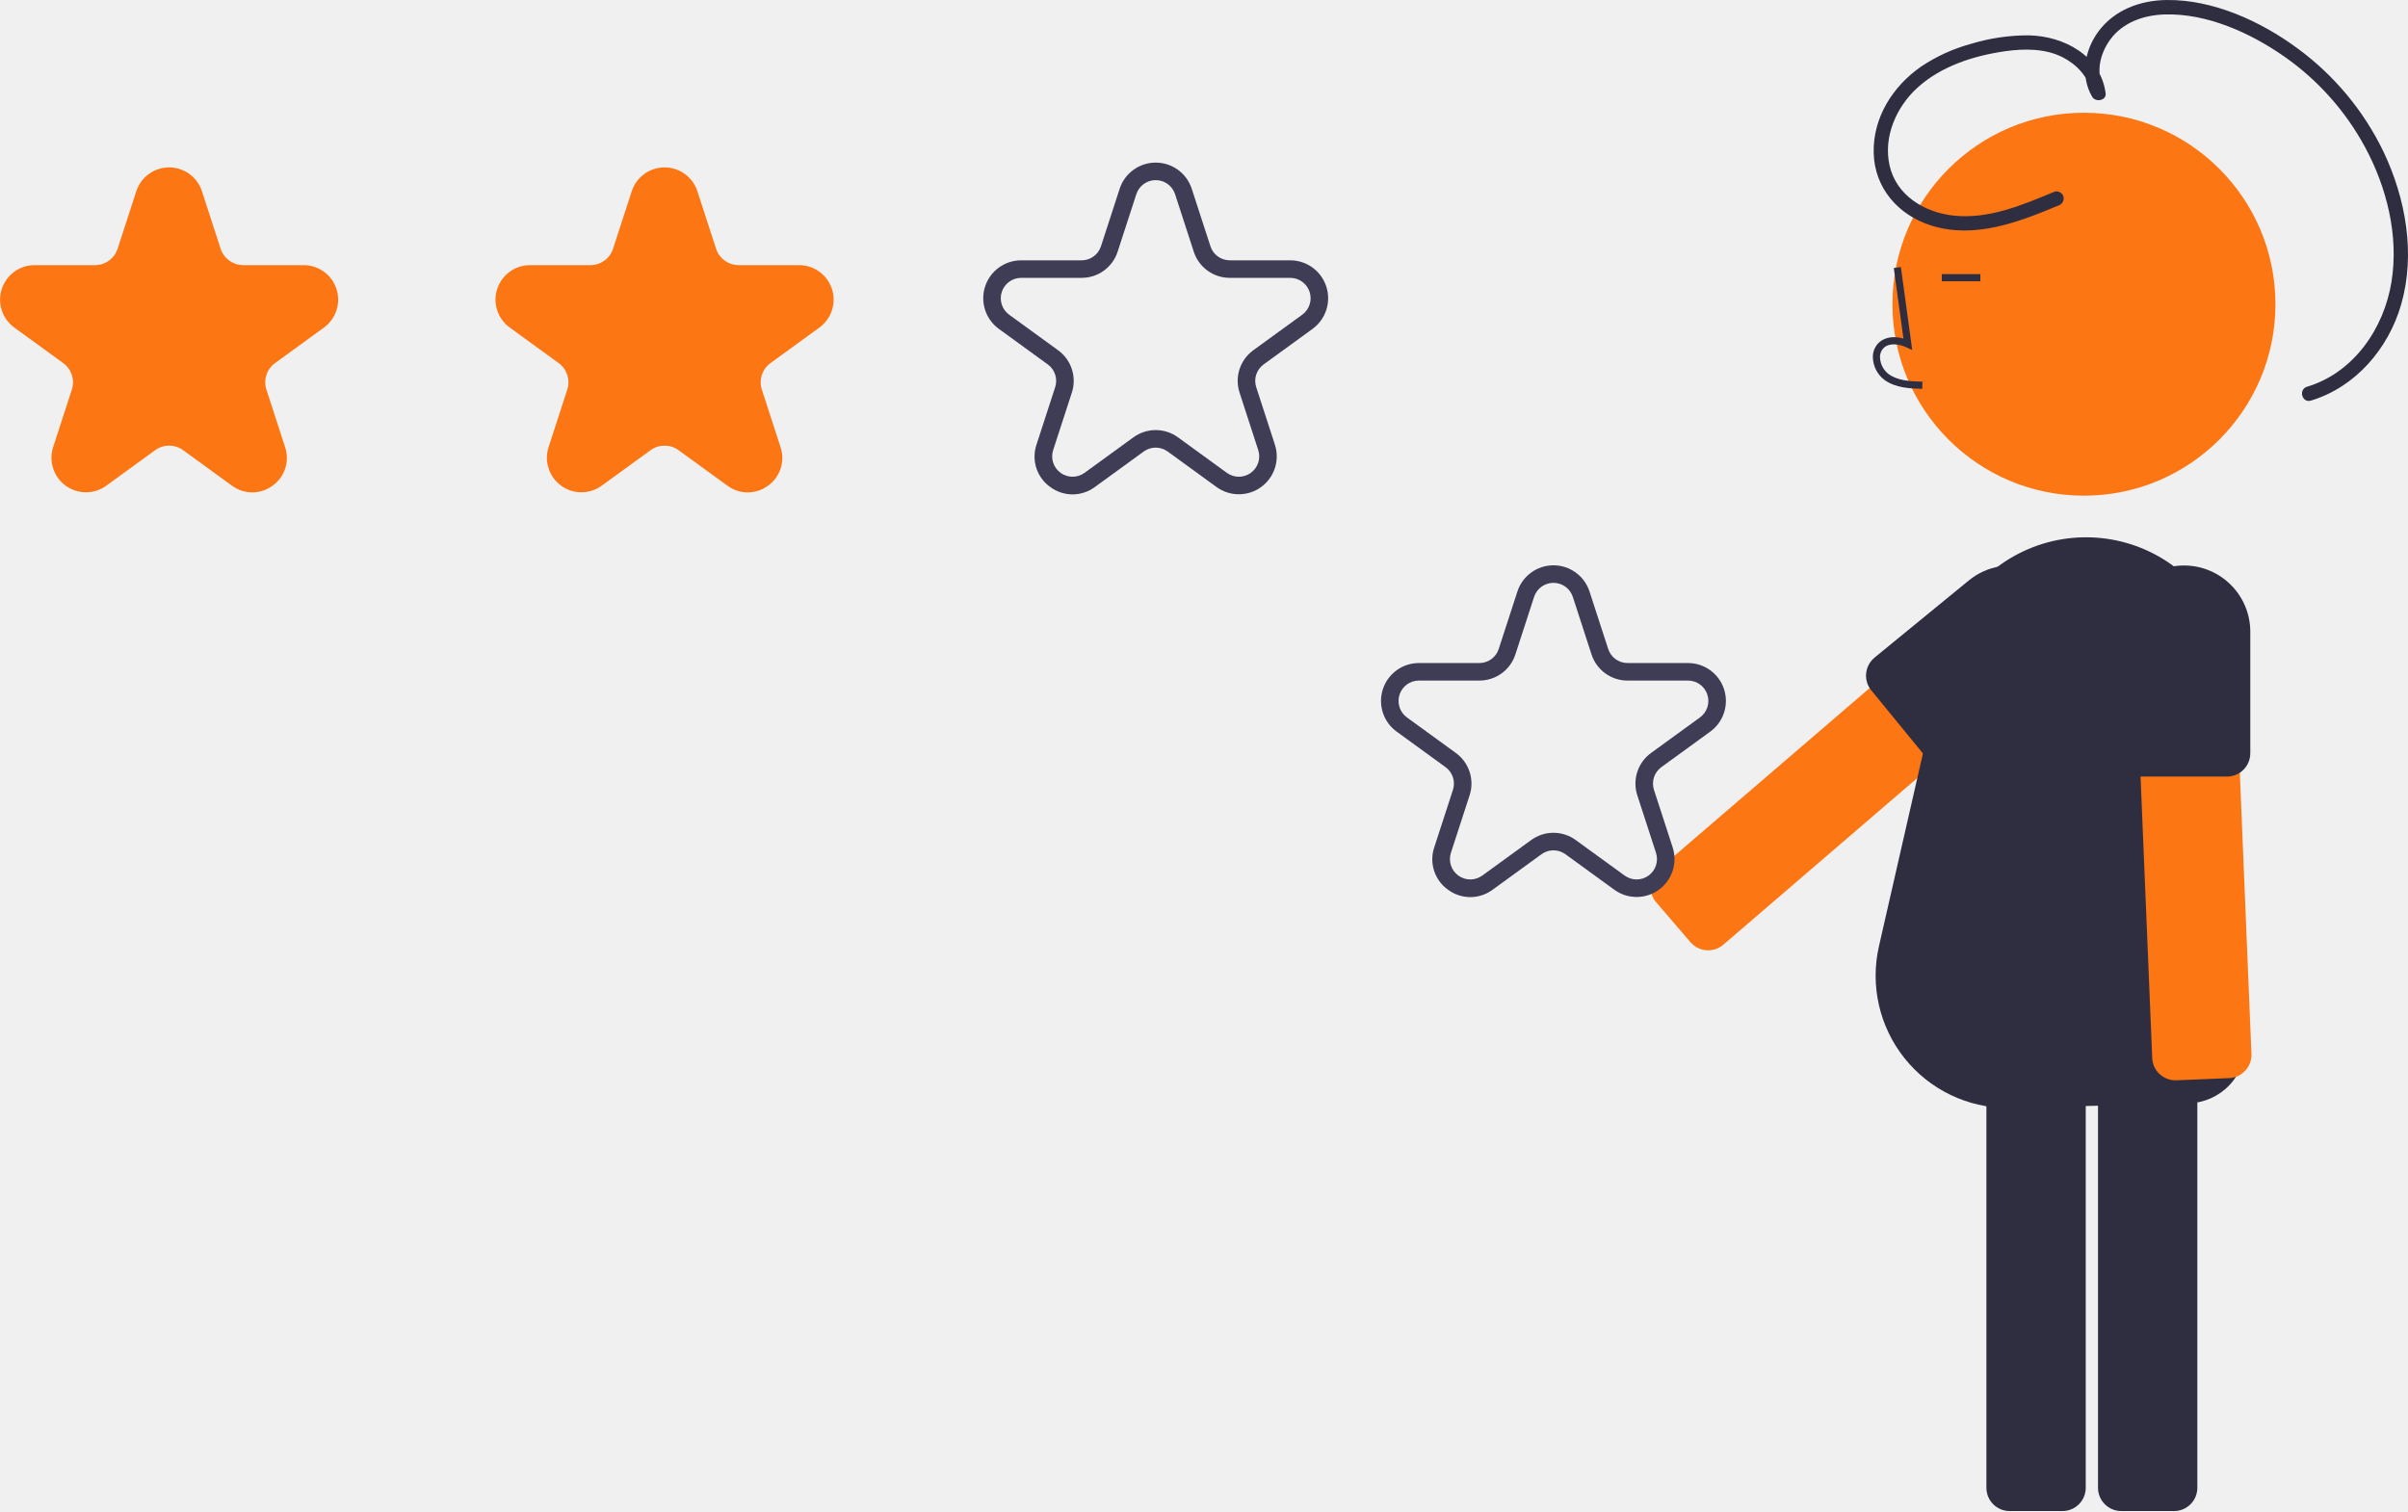
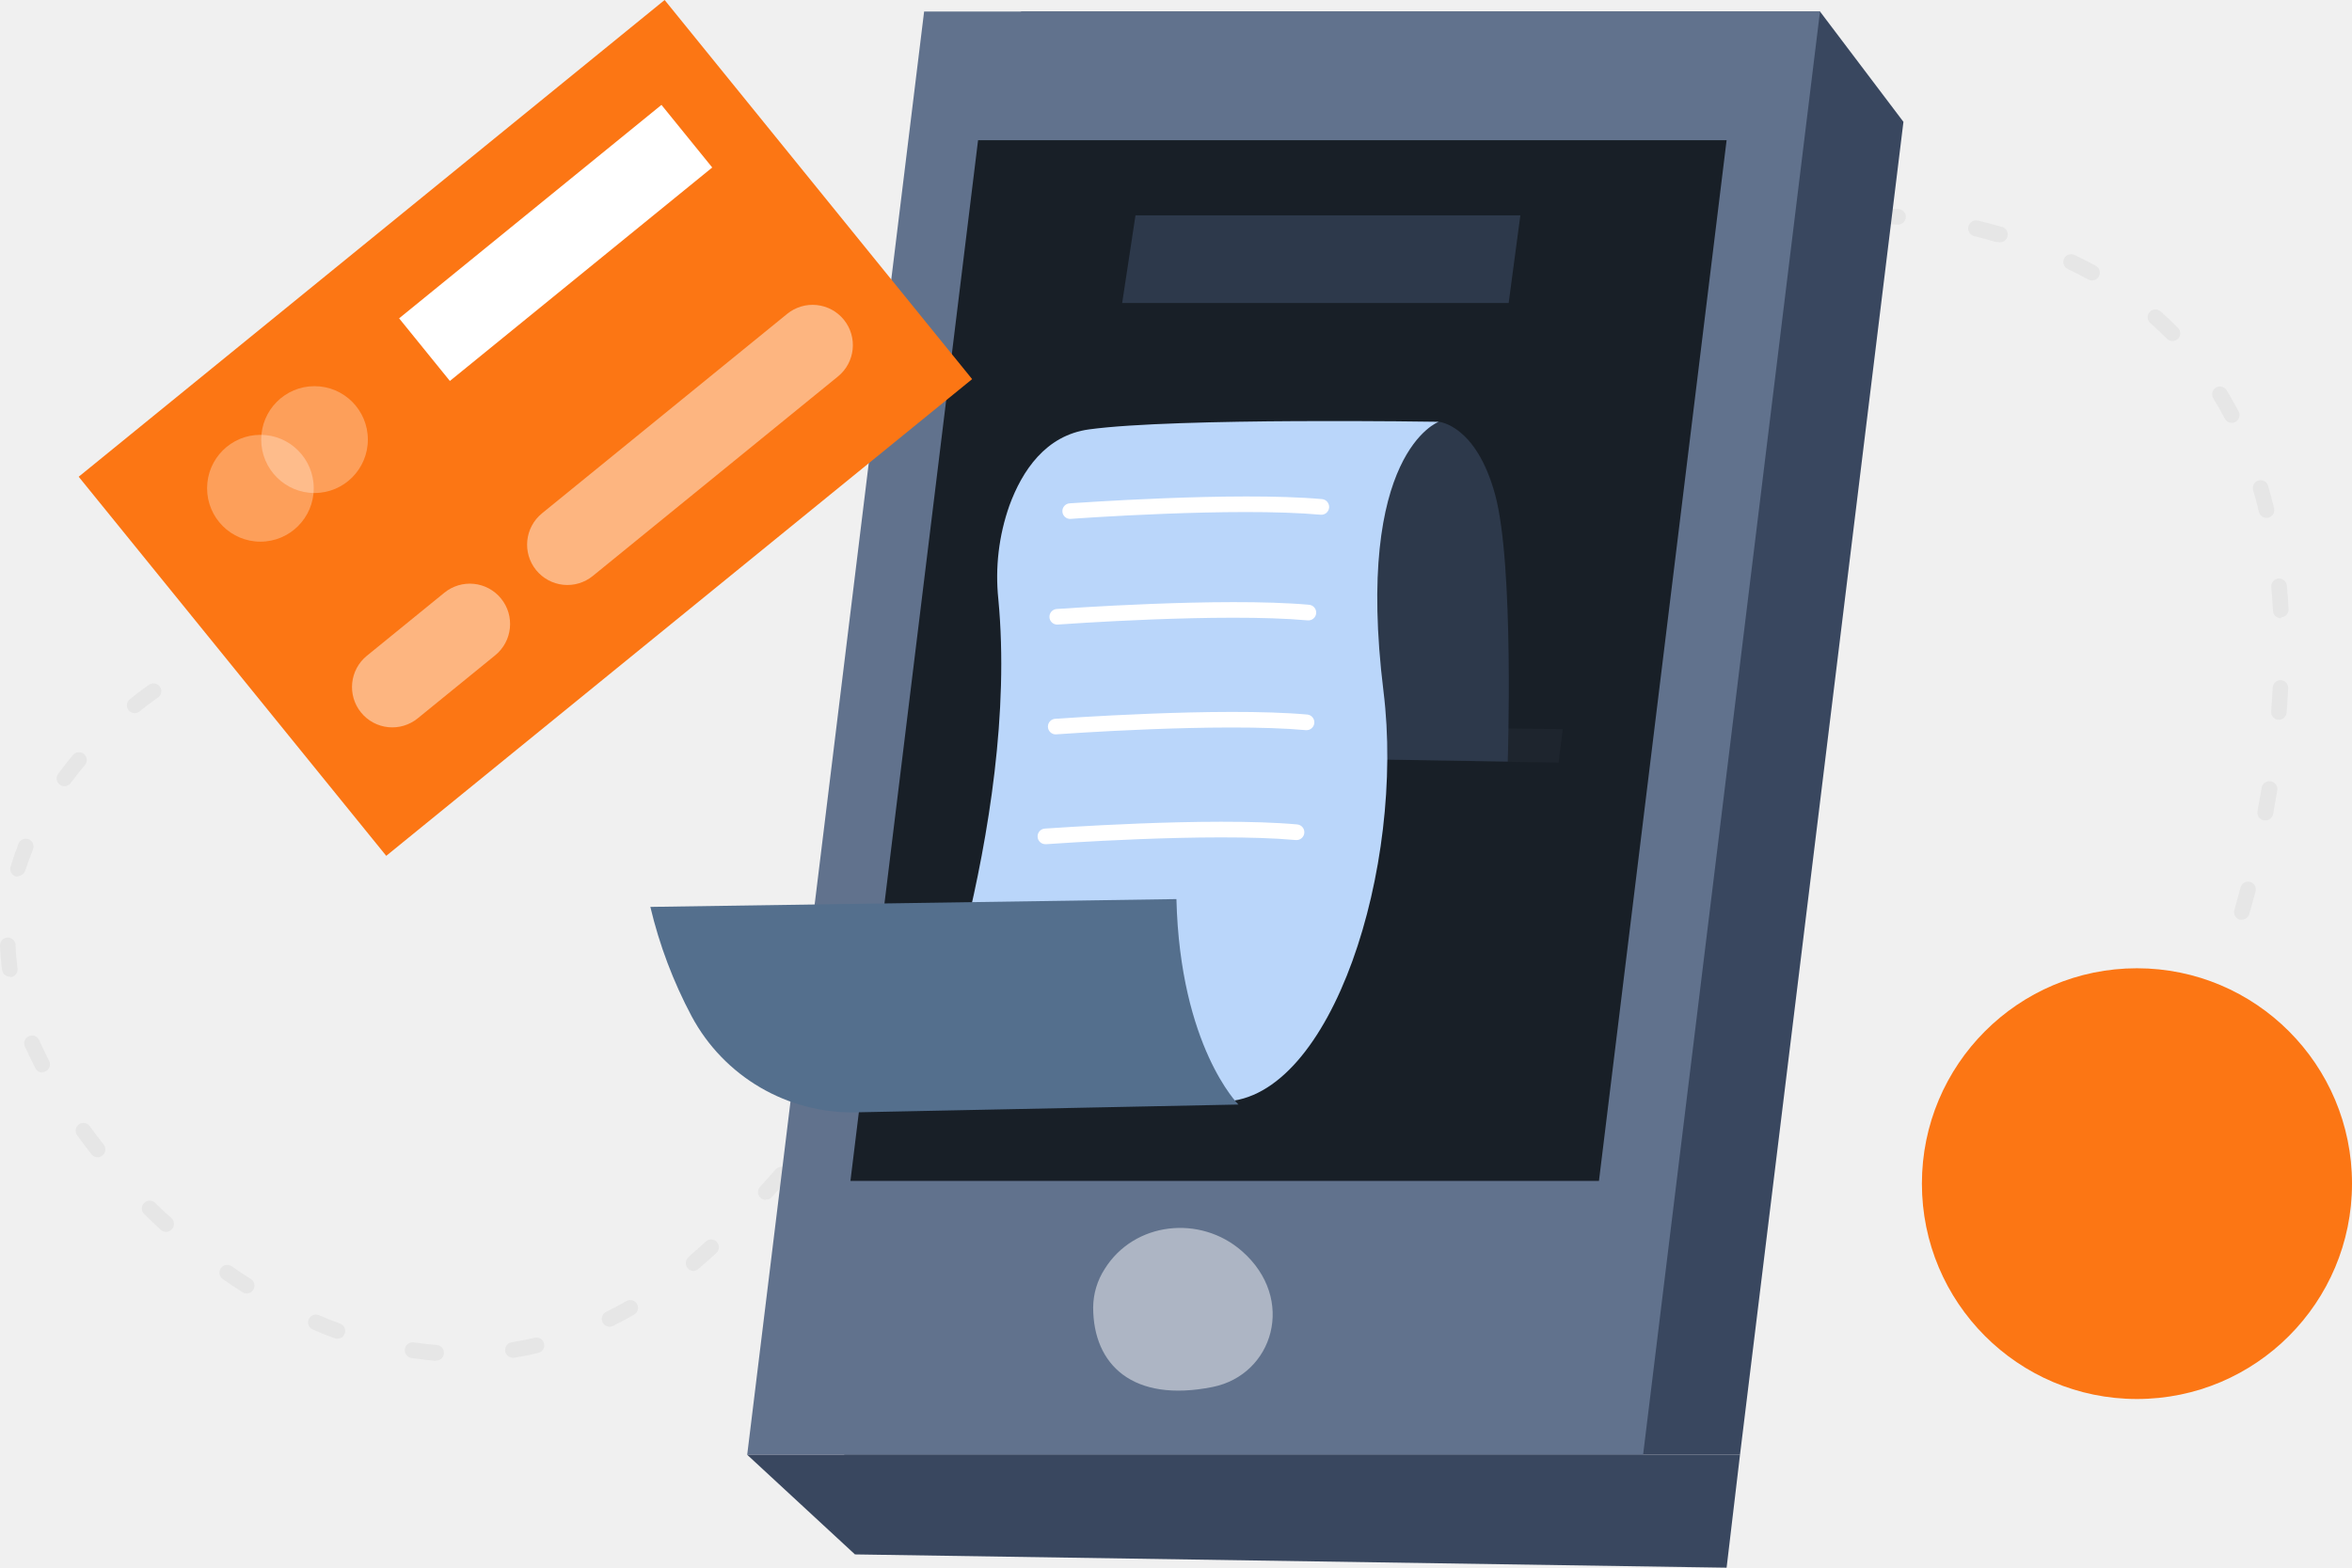
- <svg xmlns="http://www.w3.org/2000/svg" data-name="Layer 1" width="675.033" height="423.655" viewBox="0 0 675.033 423.655">
-   <path d="M333.204,376.231a9.646,9.646,0,0,1-5.687-1.883l-13.706-9.958a6.642,6.642,0,0,0-7.834,0l-13.706,9.958a9.675,9.675,0,0,1-14.889-10.816l5.235-16.112a6.649,6.649,0,0,0-2.421-7.452l-13.706-9.958a9.675,9.675,0,0,1,5.687-17.502h16.941a6.648,6.648,0,0,0,6.338-4.605l5.235-16.112a9.675,9.675,0,0,1,18.404,0l5.235,16.112a6.649,6.649,0,0,0,6.339,4.605h16.941a9.675,9.675,0,0,1,5.687,17.502l-13.706,9.958a6.648,6.648,0,0,0-2.421,7.452l5.235,16.112a9.53,9.53,0,0,1-3.515,10.816A9.645,9.645,0,0,1,333.204,376.231Z" transform="translate(-262.4834 -238.1726)" fill="#fc7613" />
-   <path d="M472.091,376.231a9.645,9.645,0,0,1-5.687-1.883l-13.706-9.958a6.657,6.657,0,0,0-7.835,0L431.158,374.347a9.675,9.675,0,0,1-14.889-10.816l5.235-16.112a6.649,6.649,0,0,0-2.421-7.452l-13.706-9.958a9.675,9.675,0,0,1,5.687-17.502h16.941a6.648,6.648,0,0,0,6.338-4.605l5.235-16.112a9.675,9.675,0,0,1,18.404,0l5.235,16.112a6.648,6.648,0,0,0,6.338,4.605H486.497a9.675,9.675,0,0,1,5.687,17.502l-13.706,9.958a6.649,6.649,0,0,0-2.421,7.452l5.235,16.112a9.531,9.531,0,0,1-3.514,10.816A9.647,9.647,0,0,1,472.091,376.231Z" transform="translate(-262.4834 -238.1726)" fill="#fc7613" />
-   <path d="M563.15,376.791a10.601,10.601,0,0,1-6.246-2.067,10.472,10.472,0,0,1-3.862-11.883l5.236-16.111a5.698,5.698,0,0,0-2.075-6.386l-13.706-9.958a10.628,10.628,0,0,1,6.247-19.226h16.941a5.696,5.696,0,0,0,5.432-3.947l5.236-16.111a10.628,10.628,0,0,1,20.215,0l5.235,16.111a5.698,5.698,0,0,0,5.432,3.947h16.941a10.628,10.628,0,0,1,6.247,19.226l-13.706,9.958a5.696,5.696,0,0,0-2.076,6.386l5.235,16.111a10.628,10.628,0,0,1-16.355,11.882l-13.705-9.957a5.697,5.697,0,0,0-6.715,0l-13.706,9.957A10.593,10.593,0,0,1,563.15,376.791Zm23.31-18.037a10.606,10.606,0,0,1,6.246,2.035l13.706,9.957a5.712,5.712,0,0,0,8.79-6.386L609.967,348.249a10.6,10.6,0,0,1,3.861-11.882l13.705-9.958a5.712,5.712,0,0,0-3.357-10.333H607.235a10.6,10.6,0,0,1-10.107-7.343l-5.235-16.111a5.712,5.712,0,0,0-10.865,0l-5.235,16.111a10.599,10.599,0,0,1-10.107,7.343H548.744a5.712,5.712,0,0,0-3.358,10.333l13.706,9.958A10.602,10.602,0,0,1,562.953,348.249l-5.236,16.111A5.712,5.712,0,0,0,566.507,370.746l13.706-9.957A10.61,10.61,0,0,1,586.46,358.753Z" transform="translate(-262.4834 -238.1726)" fill="#3f3d56" />
-   <path d="M821.013,401.5l-33.671,28.945-52.771,45.348L727.439,481.925a6.469,6.469,0,0,0-2.259,4.455,6.555,6.555,0,0,0,.758,3.581,6.489,6.489,0,0,0,.799,1.158l3.826,4.455,5.824,6.775c.107.12.208.232.324.345a6.531,6.531,0,0,0,8.872.342l59.839-51.416,33.741-29.001a6.53,6.53,0,0,0,.687-9.196l-2.036-2.367-7.608-8.856a6.512,6.512,0,0,0-9.194-.701Z" transform="translate(-262.4834 -238.1726)" fill="#fc7613" />
-   <circle cx="584.19" cy="85.293" r="53.681" fill="#fc7613" />
-   <path d="M850.618,531.926V655.308a6.526,6.526,0,0,0,6.52,6.52h14.804a6.526,6.526,0,0,0,6.52-6.52V531.926a6.526,6.526,0,0,0-6.52-6.52H857.138A6.526,6.526,0,0,0,850.618,531.926Z" transform="translate(-262.4834 -238.1726)" fill="#2f2e41" />
-   <path d="M819.334,531.926V655.308a6.519,6.519,0,0,0,6.52,6.52h14.804a6.526,6.526,0,0,0,6.52-6.52V531.926a6.526,6.526,0,0,0-6.52-6.52H825.854A6.519,6.519,0,0,0,819.334,531.926Z" transform="translate(-262.4834 -238.1726)" fill="#2f2e41" />
-   <path d="M825.344,548.828a37.102,37.102,0,0,1-36.138-45.354l16.746-73.411a41.311,41.311,0,0,1,65.399-33.499,41.41,41.41,0,0,1,17.261,33.576c.023.663,2.358,68.935,3.337,100.484A16.391,16.391,0,0,1,875.99,547.515l-49.451,1.295C826.14,548.822,825.741,548.828,825.344,548.828Z" transform="translate(-262.4834 -238.1726)" fill="#2f2e41" />
-   <path d="M801.341,347.195l.056-2.006c-3.732-.104-7.022-.338-9.494-2.144a6.167,6.167,0,0,1-2.389-4.542,3.525,3.525,0,0,1,1.156-2.903c1.641-1.386,4.282-.937,6.207-.055l1.66.761-3.183-23.261-1.987.272,2.707,19.786c-2.615-.769-5.039-.438-6.698.964a5.488,5.488,0,0,0-1.866,4.506,8.157,8.157,0,0,0,3.21,6.092C793.896,346.987,798.024,347.102,801.341,347.195Z" transform="translate(-262.4834 -238.1726)" fill="#2f2e41" />
-   <rect x="544.353" y="76.852" width="10.804" height="2.006" fill="#2f2e41" />
-   <path d="M860.699,411.523l1.845,44.364,2.879,69.519.391,9.398a6.469,6.469,0,0,0,2.096,4.534,6.555,6.555,0,0,0,3.28,1.625,6.488,6.488,0,0,0,1.404.09l5.868-.241,8.927-.371c.161-.01.311-.02.472-.04a6.531,6.531,0,0,0,5.767-6.75l-3.26-78.828-1.845-44.454a6.53,6.53,0,0,0-6.79-6.239l-3.12.13-11.665.481a6.512,6.512,0,0,0-6.249,6.78Z" transform="translate(-262.4834 -238.1726)" fill="#fc7613" />
-   <path d="M856.195,415.275v34.103a6.515,6.515,0,0,0,6.349,6.51.923.923,0,0,0,.171.01h24.073a6.248,6.248,0,0,0,1.153-.11,6.426,6.426,0,0,0,2.427-.963,6.547,6.547,0,0,0,2.939-5.446V415.275a18.578,18.578,0,0,0-18.556-18.556,18.143,18.143,0,0,0-3.792.391A18.585,18.585,0,0,0,856.195,415.275Z" transform="translate(-262.4834 -238.1726)" fill="#2f2e41" />
-   <path d="M785.863,429.507a6.447,6.447,0,0,0,1.194,2.217l15.246,18.626a5.403,5.403,0,0,0,.932.923,6.516,6.516,0,0,0,8.245-.01L837.87,429.668a18.557,18.557,0,1,0-23.511-28.717l-26.389,21.595A6.555,6.555,0,0,0,785.863,429.507Z" transform="translate(-262.4834 -238.1726)" fill="#2f2e41" />
-   <path d="M838.454,291.902c-8.943,3.723-18.574,7.842-28.484,6.701-8.119-.935-15.921-5.682-17.792-14.071-1.787-8.016,1.907-16.378,7.795-21.747,6.66-6.074,15.855-9.012,24.63-10.252,5.302-.749,11.192-.797,16.08,1.684,3.913,1.986,7.43,5.578,8.035,10.093l3.76-1.018c-2.657-4.504-1.386-9.964,1.554-14.01,3.535-4.865,9.47-6.891,15.298-7.06,11.853-.344,23.982,5.156,33.527,11.814a73.867,73.867,0,0,1,22.601,25.353c6.125,11.336,9.499,24.891,7.438,37.754-2.097,13.092-10.566,25.515-23.675,29.456-2.481.746-1.424,4.642,1.073,3.891,12.514-3.762,21.758-14.598,25.309-26.956,4.08-14.201,1.273-29.753-4.985-42.884a77.867,77.867,0,0,0-24.119-28.947c-10.284-7.581-23.613-13.679-36.604-13.527-7.464.087-14.694,2.747-19.212,8.888-3.857,5.243-5.095,12.491-1.689,18.266.935,1.585,4.039,1.065,3.76-1.018-1.416-10.565-11.641-15.997-21.486-16.231a55.233,55.233,0,0,0-16.399,2.425,47.283,47.283,0,0,0-13.817,6.315c-7.951,5.504-13.544,14.294-13.32,24.192.223,9.875,6.875,17.46,16.095,20.38,12.168,3.854,24.507-.939,35.699-5.599a2.088,2.088,0,0,0,1.409-2.482,2.029,2.029,0,0,0-2.482-1.409Z" transform="translate(-262.4834 -238.1726)" fill="#2f2e41" />
-   <path d="M674.653,489.699a10.601,10.601,0,0,1-6.246-2.067,10.472,10.472,0,0,1-3.862-11.883l5.236-16.111a5.698,5.698,0,0,0-2.075-6.386l-13.706-9.958a10.628,10.628,0,0,1,6.247-19.226h16.941a5.696,5.696,0,0,0,5.432-3.947l5.236-16.111a10.628,10.628,0,0,1,20.215,0l5.235,16.111a5.698,5.698,0,0,0,5.432,3.947h16.941a10.628,10.628,0,0,1,6.247,19.226l-13.706,9.958a5.696,5.696,0,0,0-2.076,6.386L731.38,475.749a10.628,10.628,0,0,1-16.355,11.882l-13.705-9.957a5.697,5.697,0,0,0-6.715,0l-13.706,9.957A10.593,10.593,0,0,1,674.653,489.699Zm23.31-18.037a10.606,10.606,0,0,1,6.246,2.035l13.706,9.957a5.712,5.712,0,0,0,8.79-6.386l-5.235-16.111a10.6,10.6,0,0,1,3.861-11.882l13.705-9.958a5.712,5.712,0,0,0-3.357-10.333H718.738a10.6,10.6,0,0,1-10.107-7.343l-5.235-16.111a5.712,5.712,0,0,0-10.865,0l-5.235,16.111a10.599,10.599,0,0,1-10.107,7.343H660.247a5.712,5.712,0,0,0-3.358,10.333l13.706,9.958a10.602,10.602,0,0,1,3.861,11.882l-5.236,16.111a5.712,5.712,0,0,0,8.79,6.386l13.706-9.957A10.61,10.61,0,0,1,697.963,471.661Z" transform="translate(-262.4834 -238.1726)" fill="#3f3d56" />
+ <svg xmlns="http://www.w3.org/2000/svg" width="162" height="108">
+   <g fill="none">
+     <path d="M30 93.744h-.044a23.456 23.456 0 0 1-1.61-.189.543.543 0 0 1 .155-1.076c.52.076 1.04.135 1.563.178a.538.538 0 0 1-.043 1.076l-.022.01Zm5.37-.205a.538.538 0 0 1-.08-1.076 19.51 19.51 0 0 0 1.54-.306.536.536 0 0 1 .645.403.538.538 0 0 1-.397.646c-.537.129-1.074.236-1.611.323l-.097.01Zm-12.137-1.312a.536.536 0 0 1-.183-.033 24.346 24.346 0 0 1-1.525-.608.539.539 0 0 1 .424-.99c.483.21.983.404 1.472.587a.538.538 0 0 1-.188 1.044Zm18.759-.829a.538.538 0 0 1-.242-1.022c.467-.226.934-.479 1.39-.742a.536.536 0 1 1 .538.93c-.478.275-.967.538-1.45.78a.536.536 0 0 1-.258.054h.022Zm-24.994-2.292a.536.536 0 0 1-.29-.08c-.457-.29-.913-.597-1.36-.91a.536.536 0 1 1 .612-.882c.436.307.876.597 1.322.883a.538.538 0 0 1-.284.99Zm30.772-1.544a.537.537 0 0 1-.408-.193.539.539 0 0 1 .06-.759l.117-.124c.355-.306.715-.624 1.074-.957a.537.537 0 1 1 .73.79c-.375.345-.74.673-1.106.985l-.123.102a.537.537 0 0 1-.344.156Zm-36.326-2.69a.537.537 0 0 1-.36-.14c-.402-.37-.8-.747-1.18-1.124a.539.539 0 0 1 .751-.769c.376.371.763.737 1.155 1.076a.538.538 0 0 1 .032.764.537.537 0 0 1-.398.194Zm41.305-2.21a.537.537 0 0 1-.398-.899c.355-.393.715-.79 1.074-1.2a.537.537 0 1 1 .806.71c-.365.415-.725.818-1.074 1.21a.537.537 0 0 1-.408.152v.026ZM6.724 79.723a.537.537 0 0 1-.424-.204 41.79 41.79 0 0 1-.989-1.308.539.539 0 0 1 .124-.753.536.536 0 0 1 .746.124c.312.425.629.85.962 1.27a.539.539 0 0 1-.42.871Zm50.579-2.383a.539.539 0 0 1-.419-.877c.338-.414.677-.828 1.015-1.253a.537.537 0 1 1 .838.672l-1.02 1.259a.537.537 0 0 1-.414.199ZM2.9 73.887a.537.537 0 0 1-.473-.312c-.257-.5-.499-1-.714-1.485a.539.539 0 0 1 .685-.72c.133.052.24.154.298.285.21.462.44.946.687 1.425a.539.539 0 0 1-.483.786v.021Zm58.753-2.028a.537.537 0 0 1-.424-.866l.988-1.275a.537.537 0 1 1 .848.656l-.988 1.275a.537.537 0 0 1-.424.188v.022ZM.682 67.286a.537.537 0 0 1-.537-.462A17.06 17.06 0 0 1 0 65.16a.538.538 0 1 1 1.074 0c.018.519.063 1.036.134 1.55a.539.539 0 0 1-.462.607l-.064-.032Zm65.24-.973a.537.537 0 0 1-.43-.867l.984-1.28a.536.536 0 0 1 .853.65l-.993 1.265a.537.537 0 0 1-.414.21v.022Zm88.49-2.96a.724.724 0 0 1-.15 0 .537.537 0 0 1-.366-.666c.134-.474.28-.99.424-1.544a.538.538 0 0 1 .655-.388.537.537 0 0 1 .382.662c-.145.538-.29 1.076-.43 1.565a.537.537 0 0 1-.515.372Zm-84.247-2.592a.536.536 0 0 1-.424-.867l.983-1.28a.54.54 0 1 1 .854.662l-.989 1.275a.537.537 0 0 1-.413.183l-.01.027Zm-68.924-.382a.536.536 0 0 1-.156 0 .538.538 0 0 1-.355-.673 21.47 21.47 0 0 1 .537-1.565.537.537 0 1 1 .994.403c-.193.49-.37.985-.537 1.474a.537.537 0 0 1-.473.334l-.01.027Zm154.782-3.863a.311.311 0 0 1-.102 0 .538.538 0 0 1-.43-.624c.097-.538.188-1.044.28-1.582a.545.545 0 1 1 1.073.178c-.09.538-.182 1.076-.279 1.614a.537.537 0 0 1-.542.414ZM74.46 55.209a.537.537 0 0 1-.424-.872l1.004-1.27a.537.537 0 1 1 .838.673l-.999 1.264a.537.537 0 0 1-.408.205h-.01ZM4.436 54.165a.539.539 0 0 1-.43-.855c.323-.436.666-.872 1.02-1.297a.537.537 0 1 1 .822.694 22.92 22.92 0 0 0-.977 1.237.537.537 0 0 1-.435.221Zm74.408-4.417a.539.539 0 0 1-.414-.877l1.026-1.248a.537.537 0 1 1 .843.667l-1.02 1.243a.537.537 0 0 1-.435.215Zm78.124-.161h-.043a.538.538 0 0 1-.494-.576c.043-.538.075-1.076.107-1.614a.538.538 0 0 1 .564-.538c.295.018.52.27.505.565a54.253 54.253 0 0 1-.107 1.614.538.538 0 0 1-.532.549ZM9.28 49.13a.537.537 0 0 1-.338-.958c.8-.646 1.316-.99 1.337-1.006a.536.536 0 0 1 .59.898s-.499.334-1.25.942a.536.536 0 0 1-.35.124h.011Zm74.075-4.74a.537.537 0 0 1-.403-.888c.35-.408.704-.817 1.074-1.22a.537.537 0 1 1 .806.71c-.355.403-.71.806-1.074 1.215a.537.537 0 0 1-.414.183h.01Zm73.742-1.797a.537.537 0 0 1-.537-.505 54.325 54.325 0 0 0-.118-1.614.54.54 0 1 1 1.074-.097c.048.538.091 1.076.118 1.614 0 .285-.221.52-.505.538l-.032.064Zm-69.064-3.416a.537.537 0 0 1-.392-.904c.365-.398.735-.79 1.106-1.178a.536.536 0 0 1 .779.737l-1.074 1.173a.537.537 0 0 1-.44.172h.02Zm68.092-3.502a.537.537 0 0 1-.537-.409 22.668 22.668 0 0 0-.408-1.533.539.539 0 0 1 1.03-.307c.151.538.296 1.05.425 1.587a.539.539 0 0 1-.398.651l-.112.01Zm-63.221-1.512a.537.537 0 0 1-.376-.92l1.165-1.13a.537.537 0 1 1 .763.76c-.387.365-.768.741-1.155 1.118a.537.537 0 0 1-.419.172h.022Zm5.14-4.745a.537.537 0 0 1-.355-.941l1.235-1.076a.539.539 0 1 1 .693.828c-.408.34-.817.689-1.225 1.039a.537.537 0 0 1-.37.15h.021Zm55.197-.575c-.247-.468-.505-.931-.779-1.378a.537.537 0 1 1 .918-.554c.285.463.537.947.811 1.431a.539.539 0 0 1-.478.791.537.537 0 0 1-.472-.29ZM103.5 25.055a.539.539 0 0 1-.322-.974c.44-.322.88-.634 1.32-.946a.537.537 0 0 1 .845.394.54.54 0 0 1-.227.488l-1.3.93a.536.536 0 0 1-.338.108h.022Zm46.132-1.56a.537.537 0 0 1-.381-.161c-.359-.359-.74-.717-1.144-1.076a.536.536 0 1 1 .709-.807c.408.36.81.742 1.197 1.135a.539.539 0 0 1 0 .759.537.537 0 0 1-.403.15h.022Zm-40.279-2.28a.537.537 0 0 1-.274-1.001c.473-.275.946-.538 1.418-.797a.54.54 0 0 1 .81.474.542.542 0 0 1-.273.468c-.467.253-.929.538-1.39.785a.536.536 0 0 1-.344.07h.053Zm34.737-1.894a.504.504 0 0 1-.258-.07c-.451-.248-.924-.49-1.407-.716a.539.539 0 0 1 .462-.974c.499.237.988.49 1.46.748a.538.538 0 0 1-.257 1.012Zm-28.49-1.195a.537.537 0 0 1-.2-1.038c.505-.204 1.01-.398 1.52-.581a.537.537 0 0 1 .366 1.011c-.495.178-.989.366-1.483.57a.536.536 0 0 1-.247.038h.043Zm22.045-1.452a.777.777 0 0 1-.156 0c-.505-.15-1.02-.29-1.53-.41a.553.553 0 0 1 .252-1.075c.537.129 1.074.269 1.611.425a.542.542 0 0 1-.15 1.076l-.027-.016Zm-15.456-.597a.537.537 0 0 1-.118-1.066c.537-.107 1.074-.21 1.61-.29a.543.543 0 0 1 .59.735.544.544 0 0 1-.423.34c-.537.082-1.036.178-1.557.286a.365.365 0 0 1-.102-.005Zm8.555-.603h-.038a32.41 32.41 0 0 0-1.579-.06.538.538 0 0 1 0-1.075c.537 0 1.074.027 1.638.06a.538.538 0 0 1-.032 1.075h.01Z" fill="#E6E6E6" />
+     <path fill="#39475F" d="M119.847 100.221H58.146L70.332.793h55.025l5.747 7.601z" />
+     <path fill="#61728D" d="M113.172 100.221H51.465L63.651.793h61.706z" />
+     <path fill="#181F27" d="M110.132 81.354H58.576l8.791-71.695h51.557z" />
+     <path fill="#1E252E" d="m92.743 50.055 14.897.177-.29 2.308-14.607-.252z" />
+     <path fill="#39475F" d="m51.465 100.221 7.422 6.864 60.037.915.923-7.779z" />
+     <path d="M99.096 29.058s2.572.183 3.888 5.03c1.316 4.847.865 18.377.865 18.377l-11.096-.177s-5.537-20.137 6.343-23.23Z" fill="#2D394B" />
+     <path fill="#FC7614" d="M5.42 32.843 45.778 0l21.18 26.119L26.603 58.96z" />
+     <path fill="#FFF" d="M27.49 21.931 45.56 7.226l3.497 4.313-18.07 14.706z" />
+     <path d="m25.272 45.175 5.338-4.345a2.772 2.772 0 0 1 3.902.404 2.781 2.781 0 0 1-.404 3.91l-5.338 4.344a2.772 2.772 0 0 1-3.903-.404 2.781 2.781 0 0 1 .405-3.91ZM37.33 35.365l16.89-13.743a2.772 2.772 0 0 1 3.902.404 2.781 2.781 0 0 1-.405 3.909L40.83 39.679a2.772 2.772 0 0 1-3.903-.404 2.781 2.781 0 0 1 .405-3.91Z" fill="#FFF" opacity=".46" />
+     <ellipse fill="#FFF" opacity=".3" cx="17.937" cy="33.636" rx="3.673" ry="3.68" />
+     <ellipse fill="#FFF" opacity=".3" cx="21.664" cy="30.284" rx="3.673" ry="3.68" />
+     <path d="M99.096 29.058s-5.838 2.103-3.803 18.581c1.493 12.073-3.55 28.056-11.004 28.25-7.454.193-21.202-.463-21.202-.463s7.159-18.56 5.676-34.145a14.786 14.786 0 0 1 .763-6.456c.87-2.373 2.487-4.842 5.494-5.245 6.004-.818 24.076-.522 24.076-.522Z" fill="#BAD6FA" />
+     <path d="m58.957 76.63 26.342-.537s-4.017-3.992-4.27-14.154l-36.234.538a31.494 31.494 0 0 0 2.841 7.531 12.547 12.547 0 0 0 11.32 6.623Z" fill="#546F8D" />
+     <path fill="#2D394B" d="m78.21 14.834-.918 6.041h26.621l.806-6.041z" />
+     <path d="M85.54 86.19c-2.872-2.517-7.416-2.022-9.446 1.222a4.955 4.955 0 0 0-.8 2.647c0 3.98 2.744 6.59 8.227 5.492 4.184-.839 5.779-6.073 2.02-9.36Z" fill="#FFF" opacity=".48" />
+     <ellipse fill="#FC7614" cx="147.188" cy="81.542" rx="14.812" ry="14.837" />
+     <path d="M73.731 35.75a.537.537 0 0 1-.038-1.076c.113 0 11.343-.828 17.363-.29a.54.54 0 0 1-.096 1.076c-5.908-.538-17.079.274-17.186.285l-.043.005Zm-.891 7.279a.538.538 0 0 1-.038-1.076c.113 0 11.342-.828 17.363-.29a.54.54 0 0 1-.097 1.076c-5.907-.538-17.073.28-17.185.285l-.043.005Zm-.102 7.564a.538.538 0 0 1-.043-1.076c.112 0 11.347-.829 17.362-.29a.54.54 0 0 1-.096 1.075c-5.908-.538-17.073.28-17.186.286l-.037.005Zm-.715 7.564a.537.537 0 0 1-.037-1.076c.112 0 11.342-.829 17.362-.285a.54.54 0 0 1-.096 1.076c-5.908-.538-17.073.28-17.186.285h-.043Z" fill="#FFF" />
+   </g>
</svg>
